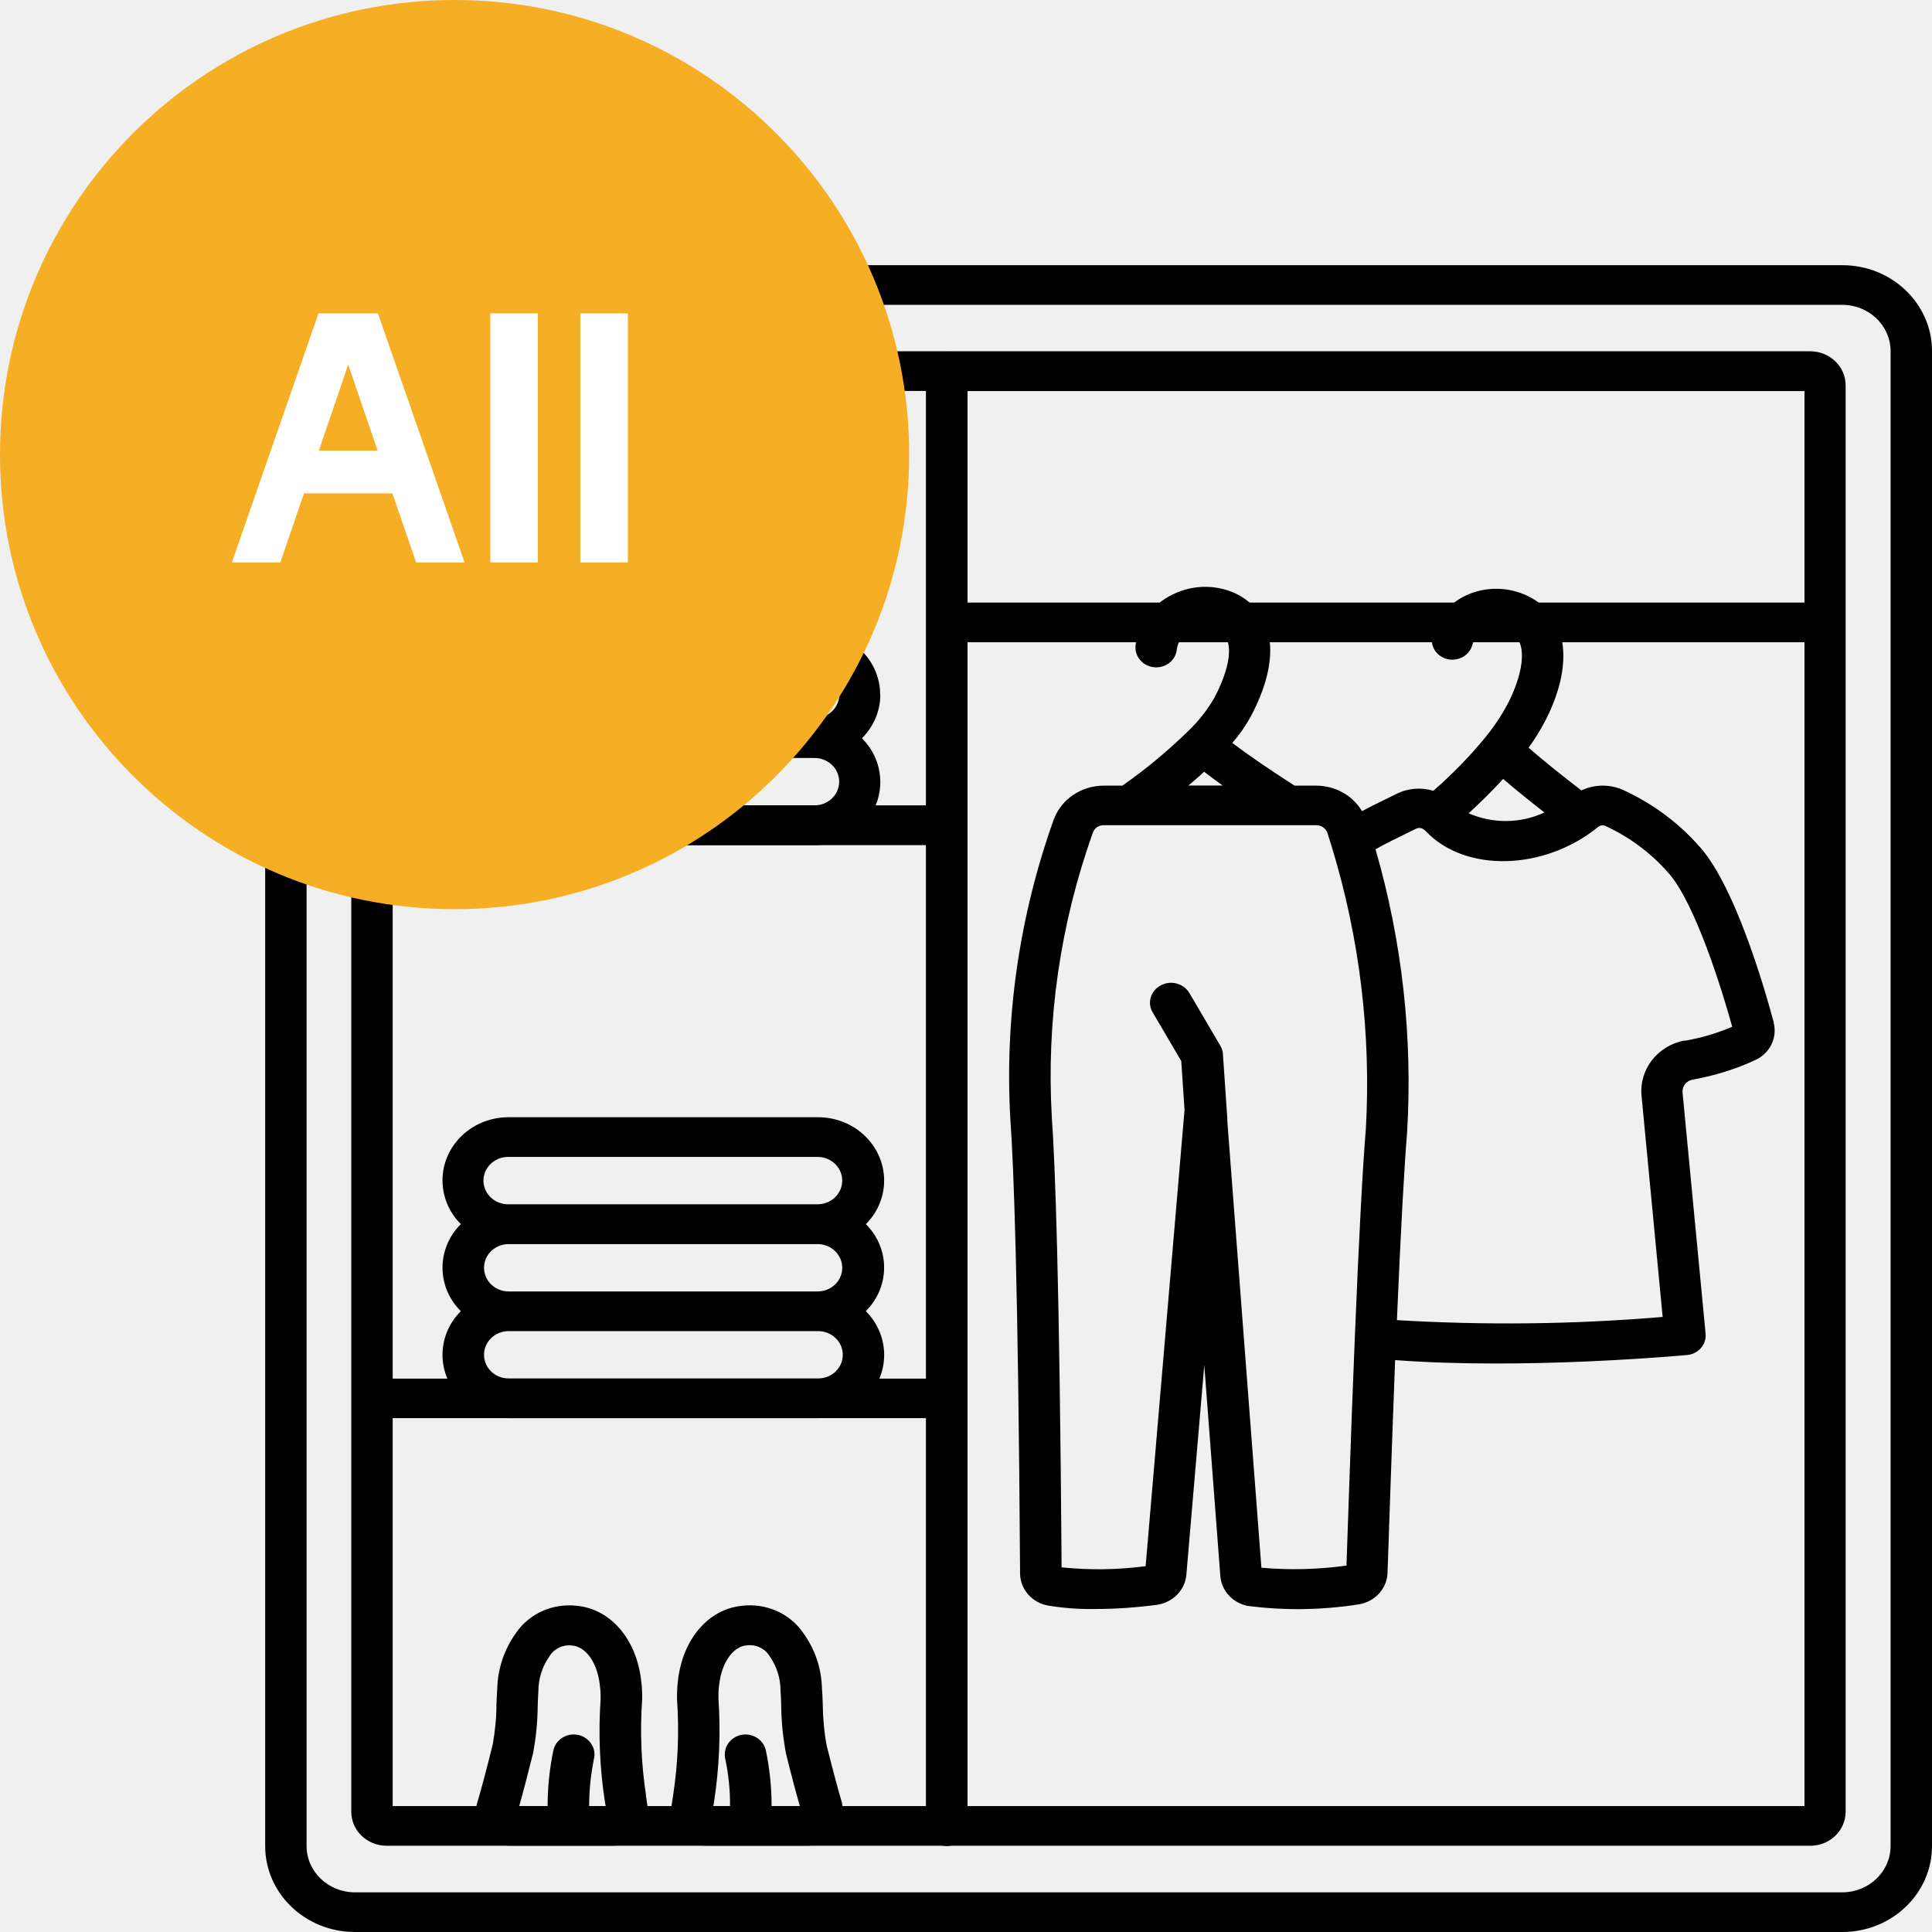
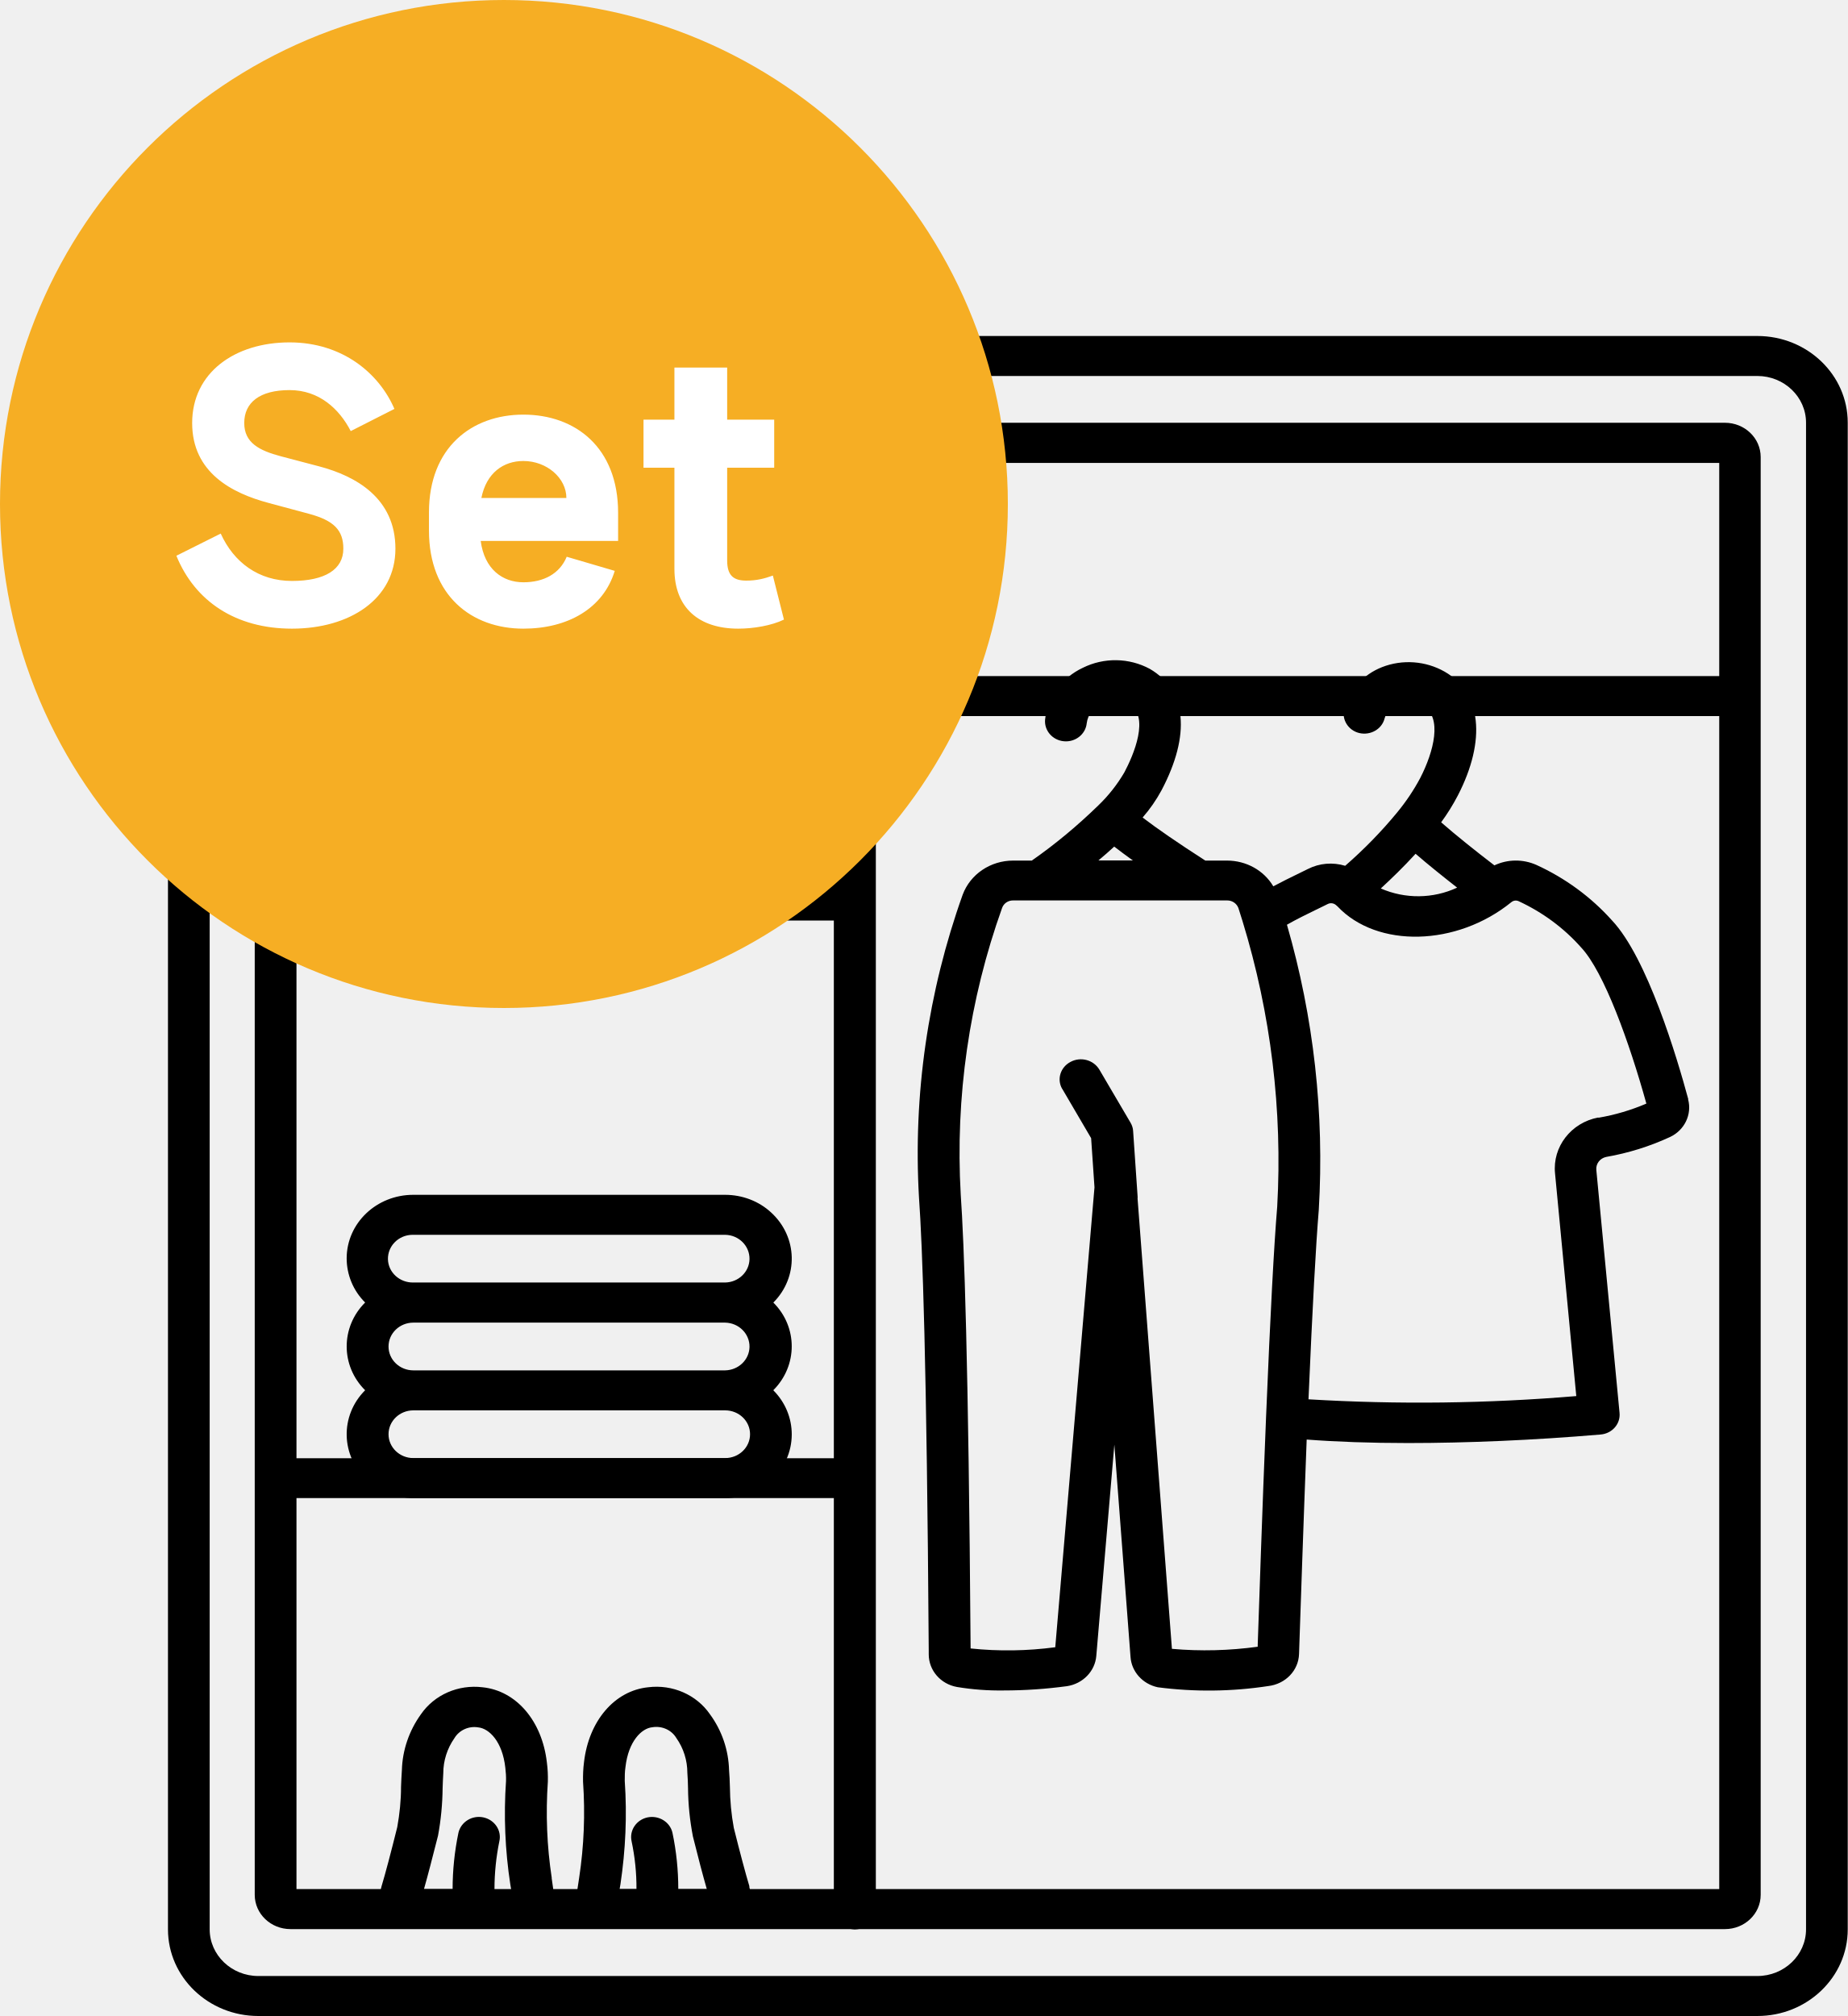
- <svg xmlns="http://www.w3.org/2000/svg" width="51" height="51" viewBox="0 0 51 51" fill="none">
-   <path d="M24.993 48.73C24.691 48.73 24.447 48.497 24.447 48.207V9.804C24.447 9.514 24.691 9.28 24.993 9.28C25.296 9.28 25.54 9.514 25.54 9.804V48.207C25.54 48.497 25.296 48.73 24.993 48.73Z" fill="black" />
-   <path d="M48.632 51H9.368C8.06 51 7 49.984 7 48.73V9.269C7 8.016 8.06 7 9.368 7H48.632C49.94 7 51 8.016 51 9.269V48.73C51 49.984 49.94 51 48.632 51ZM9.368 8.047C8.665 8.047 8.093 8.596 8.093 9.269V48.73C8.093 49.404 8.665 49.953 9.368 49.953H48.632C49.335 49.953 49.907 49.404 49.907 48.73V9.269C49.907 8.596 49.335 8.047 48.632 8.047H9.368Z" fill="black" />
-   <path d="M47.791 9.273H10.209C9.692 9.273 9.273 9.675 9.273 10.17V47.826C9.273 48.322 9.692 48.724 10.209 48.724H24.942C24.942 48.724 24.975 48.727 24.99 48.727C25.004 48.727 25.023 48.724 25.037 48.724H47.784C48.301 48.724 48.72 48.322 48.72 47.826V10.17C48.72 9.675 48.301 9.273 47.784 9.273H47.791ZM24.447 47.676H10.366V37.435H24.447V47.676ZM24.447 36.392H10.366V22.31H24.447V36.392ZM24.447 21.259H10.366V10.32H24.447V21.259ZM47.634 47.676H25.54V16.954H47.634V47.676ZM47.634 15.907H25.54V10.324H47.634V15.907Z" fill="black" />
-   <path d="M23.234 18.337C23.234 17.415 22.451 16.665 21.489 16.665H13.323C12.362 16.665 11.582 17.408 11.579 18.326C11.579 18.759 11.75 19.175 12.063 19.486C11.396 20.152 11.422 21.207 12.118 21.846C12.442 22.146 12.875 22.31 13.327 22.31H21.493C22.455 22.31 23.234 21.57 23.238 20.648C23.238 20.215 23.067 19.8 22.753 19.489C23.063 19.178 23.238 18.77 23.238 18.34L23.234 18.337ZM13.323 17.709H21.489C21.85 17.701 22.149 17.974 22.156 18.32C22.163 18.665 21.879 18.951 21.518 18.958C21.508 18.958 21.497 18.958 21.489 18.958H13.323C12.963 18.951 12.678 18.665 12.686 18.32C12.693 17.984 12.973 17.715 13.323 17.709ZM21.486 21.259H13.319C12.959 21.252 12.675 20.966 12.682 20.62C12.689 20.285 12.97 20.016 13.319 20.009H21.486C21.846 20.002 22.145 20.275 22.152 20.62C22.16 20.966 21.875 21.252 21.515 21.259C21.504 21.259 21.493 21.259 21.486 21.259Z" fill="black" />
-   <path d="M22.855 32.317C23.522 31.65 23.496 30.596 22.801 29.957C22.477 29.656 22.043 29.492 21.591 29.492H13.425C12.464 29.492 11.684 30.233 11.681 31.154C11.681 31.587 11.852 32.003 12.165 32.313C11.52 32.956 11.52 33.972 12.165 34.611C11.498 35.278 11.524 36.332 12.22 36.971C12.544 37.268 12.977 37.435 13.429 37.435H21.595C22.557 37.435 23.336 36.692 23.34 35.77C23.34 35.337 23.169 34.925 22.855 34.611C23.5 33.968 23.5 32.952 22.855 32.313V32.317ZM12.777 33.466C12.777 33.12 13.068 32.841 13.429 32.841H21.595C21.956 32.848 22.24 33.134 22.233 33.48C22.225 33.815 21.945 34.084 21.595 34.091H13.429C13.068 34.091 12.777 33.811 12.777 33.466ZM13.429 30.54H21.595C21.956 30.547 22.24 30.833 22.233 31.179C22.225 31.514 21.945 31.783 21.595 31.79H13.429C13.068 31.797 12.77 31.524 12.762 31.179C12.755 30.833 13.039 30.547 13.4 30.54C13.411 30.54 13.421 30.54 13.429 30.54ZM21.595 36.388H13.429C13.068 36.388 12.777 36.109 12.777 35.763C12.777 35.417 13.068 35.138 13.429 35.138H21.595C21.956 35.138 22.247 35.417 22.247 35.763C22.247 36.109 21.956 36.388 21.595 36.388Z" fill="black" />
-   <path d="M46.822 26.985C46.531 25.907 45.751 23.284 44.822 22.303C44.276 21.692 43.599 21.197 42.841 20.851C42.491 20.697 42.091 20.701 41.745 20.865C41.26 20.495 40.725 20.065 40.35 19.737C40.514 19.514 40.659 19.28 40.787 19.035C41.537 17.583 41.402 16.34 40.441 15.792C39.945 15.509 39.337 15.463 38.802 15.673C38.31 15.865 37.942 16.27 37.811 16.762C37.738 17.042 37.913 17.328 38.204 17.398C38.496 17.468 38.794 17.3 38.867 17.021C38.915 16.846 39.042 16.706 39.217 16.64C39.435 16.556 39.679 16.577 39.88 16.692C40.39 16.986 40.157 17.887 39.803 18.574C39.632 18.896 39.428 19.199 39.195 19.482C38.783 19.981 38.328 20.446 37.836 20.875C37.512 20.777 37.163 20.805 36.86 20.959C36.776 21.001 36.678 21.05 36.569 21.102C36.39 21.189 36.175 21.294 35.953 21.413C35.706 20.994 35.243 20.739 34.74 20.739H34.172C33.455 20.278 32.89 19.887 32.529 19.611C32.722 19.391 32.886 19.154 33.025 18.899C33.793 17.44 33.684 16.28 32.719 15.718C32.176 15.425 31.517 15.415 30.963 15.69C30.413 15.949 30.038 16.459 29.976 17.042C29.947 17.328 30.166 17.586 30.468 17.614C30.767 17.642 31.036 17.433 31.065 17.143C31.094 16.916 31.244 16.72 31.459 16.626C31.674 16.511 31.936 16.507 32.158 16.612C32.744 16.954 32.282 17.995 32.052 18.428C31.867 18.745 31.637 19.039 31.367 19.297C30.828 19.821 30.249 20.306 29.627 20.739H29.138C28.545 20.739 28.017 21.095 27.816 21.633C26.906 24.182 26.516 26.877 26.672 29.566C26.76 30.788 26.877 33.839 26.927 41.433V41.528C26.927 41.947 27.237 42.306 27.667 42.383C28.071 42.449 28.483 42.481 28.894 42.474C29.448 42.474 29.998 42.435 30.548 42.362C30.963 42.299 31.284 41.971 31.317 41.569L31.79 36.035L32.213 41.594C32.238 41.981 32.529 42.306 32.926 42.39C33.888 42.516 34.864 42.505 35.822 42.358C36.27 42.306 36.613 41.953 36.627 41.521L36.634 41.322C36.667 40.372 36.74 38.179 36.828 35.903C37.607 35.962 38.503 35.993 39.483 35.993C41.027 35.993 42.768 35.92 44.528 35.77C44.83 35.746 45.052 35.491 45.023 35.201L44.415 28.839C44.4 28.679 44.509 28.536 44.673 28.501C45.252 28.399 45.813 28.225 46.341 27.98C46.724 27.802 46.924 27.39 46.819 26.992L46.822 26.985ZM39.679 20.561C40.018 20.854 40.43 21.183 40.769 21.448C40.138 21.741 39.406 21.748 38.769 21.469C39.042 21.217 39.363 20.91 39.679 20.561ZM31.786 20.372C31.925 20.481 32.085 20.599 32.275 20.736H31.371C31.517 20.613 31.659 20.491 31.786 20.372ZM35.545 41.283V41.328C34.802 41.43 34.048 41.451 33.298 41.384L32.398 29.594C32.398 29.569 32.402 29.548 32.398 29.524L32.282 27.823C32.278 27.747 32.253 27.67 32.213 27.603L31.397 26.214C31.244 25.959 30.909 25.868 30.643 26.011C30.381 26.147 30.279 26.462 30.421 26.713C30.421 26.713 30.424 26.72 30.428 26.724L31.182 28.008L31.269 29.297L30.242 41.343C29.506 41.44 28.763 41.451 28.024 41.374C27.969 33.787 27.853 30.725 27.765 29.489C27.619 26.94 27.987 24.388 28.851 21.975C28.894 21.856 29.011 21.78 29.142 21.783H34.748C34.879 21.783 34.995 21.863 35.039 21.982L35.148 22.328C35.891 24.754 36.197 27.282 36.055 29.806C35.971 30.816 35.877 32.565 35.764 35.306C35.662 37.778 35.582 40.257 35.545 41.283ZM44.466 27.467C43.752 27.603 43.264 28.235 43.333 28.93L43.89 34.764C41.555 34.96 39.213 34.988 36.875 34.848C36.98 32.404 37.068 30.823 37.144 29.887C37.294 27.369 37.013 24.849 36.31 22.419C36.576 22.268 36.842 22.139 37.072 22.027C37.192 21.968 37.297 21.919 37.385 21.874C37.454 21.842 37.534 21.853 37.592 21.902C37.607 21.912 37.621 21.926 37.636 21.94C38.674 23.04 40.761 22.988 42.189 21.828C42.244 21.783 42.317 21.773 42.382 21.804C43.009 22.094 43.562 22.502 44.014 23.012C44.618 23.654 45.285 25.519 45.726 27.104C45.325 27.275 44.903 27.401 44.469 27.474L44.466 27.467Z" fill="black" />
-   <path d="M17.053 47.386C16.925 46.552 16.893 45.707 16.951 44.862C16.955 44.694 16.947 44.53 16.925 44.363C16.802 43.273 16.124 42.481 15.239 42.39C14.605 42.313 13.979 42.586 13.626 43.099C13.316 43.528 13.141 44.038 13.127 44.562C13.116 44.701 13.112 44.848 13.105 44.995C13.105 45.351 13.068 45.703 13.006 46.053C12.839 46.723 12.7 47.25 12.591 47.613C12.456 48.078 12.737 48.559 13.221 48.689C13.301 48.71 13.385 48.72 13.469 48.72H16.197C16.7 48.72 17.108 48.325 17.108 47.844C17.108 47.809 17.108 47.774 17.1 47.739C17.082 47.61 17.064 47.498 17.049 47.383L17.053 47.386ZM15.552 47.676C15.552 47.254 15.596 46.835 15.68 46.423C15.745 46.14 15.556 45.861 15.261 45.798C14.966 45.735 14.675 45.916 14.609 46.199C14.507 46.684 14.456 47.18 14.456 47.676H13.706C13.808 47.316 13.928 46.852 14.073 46.276C14.15 45.864 14.19 45.449 14.194 45.033C14.197 44.897 14.205 44.764 14.212 44.639C14.212 44.314 14.314 43.992 14.503 43.724C14.627 43.514 14.879 43.399 15.126 43.441C15.414 43.469 15.76 43.811 15.836 44.495C15.851 44.611 15.858 44.729 15.855 44.844C15.793 45.749 15.829 46.657 15.967 47.554C15.975 47.596 15.982 47.641 15.989 47.683H15.552V47.676Z" fill="black" />
-   <path d="M22.233 47.613C22.123 47.247 21.985 46.723 21.821 46.074C21.755 45.717 21.723 45.354 21.719 44.995C21.715 44.844 21.708 44.701 21.697 44.558C21.683 44.034 21.511 43.528 21.198 43.099C20.845 42.586 20.215 42.31 19.577 42.39C18.696 42.481 18.022 43.273 17.898 44.352C17.876 44.52 17.869 44.691 17.872 44.862C17.931 45.703 17.898 46.548 17.77 47.383C17.752 47.495 17.734 47.61 17.716 47.739C17.654 48.217 18.011 48.654 18.51 48.713C18.546 48.717 18.583 48.72 18.619 48.72H21.347C21.85 48.72 22.258 48.329 22.258 47.847C22.258 47.767 22.247 47.687 22.225 47.61L22.233 47.613ZM20.368 47.676C20.368 47.18 20.317 46.684 20.215 46.199C20.149 45.916 19.858 45.738 19.563 45.798C19.268 45.861 19.082 46.14 19.144 46.423C19.231 46.835 19.275 47.254 19.271 47.676H18.831C18.838 47.631 18.845 47.589 18.852 47.547C18.987 46.65 19.027 45.745 18.965 44.841C18.965 44.719 18.965 44.6 18.983 44.481C19.06 43.804 19.406 43.465 19.686 43.437C19.938 43.395 20.189 43.507 20.317 43.72C20.506 43.989 20.604 44.307 20.604 44.632C20.615 44.761 20.619 44.893 20.622 45.029C20.626 45.456 20.67 45.878 20.75 46.297C20.888 46.856 21.012 47.32 21.114 47.676H20.364H20.368Z" fill="black" />
+ <svg xmlns="http://www.w3.org/2000/svg" width="44" height="48" viewBox="0 0 44 48" fill="none">
+   <path d="M20.358 45.937C20.083 45.937 19.861 45.724 19.861 45.461V10.549C19.861 10.285 20.083 10.073 20.358 10.073C20.632 10.073 20.854 10.285 20.854 10.549V45.461C20.854 45.724 20.632 45.937 20.358 45.937Z" fill="black" />
+   <path d="M41.848 48H6.152C4.964 48 4 47.076 4 45.937V10.063C4 8.924 4.964 8 6.152 8H41.848C43.036 8 44 8.924 44 10.063V45.937C44 47.076 43.036 48 41.848 48ZM6.152 8.952C5.513 8.952 4.993 9.451 4.993 10.063V45.937C4.993 46.549 5.513 47.048 6.152 47.048H41.848C42.487 47.048 43.007 46.549 43.007 45.937V10.063C43.007 9.451 42.487 8.952 41.848 8.952H6.152Z" fill="black" />
+   <path d="M41.083 10.066H6.917C6.447 10.066 6.066 10.431 6.066 10.882V45.115C6.066 45.566 6.447 45.931 6.917 45.931H20.311C20.311 45.931 20.341 45.934 20.354 45.934C20.367 45.934 20.384 45.931 20.397 45.931H41.076C41.546 45.931 41.927 45.566 41.927 45.115V10.882C41.927 10.431 41.546 10.066 41.076 10.066H41.083ZM19.861 44.978H7.06V35.669H19.861V44.978ZM19.861 34.72H7.06V21.918H19.861V34.72ZM19.861 20.963H7.06V11.019H19.861V20.963ZM40.94 44.978H20.854V17.049H40.94V44.978ZM40.94 16.097H20.854V11.022H40.94V16.097Z" fill="black" />
+   <path d="M18.758 18.306C18.758 17.468 18.046 16.786 17.172 16.786H9.748C8.874 16.786 8.166 17.462 8.162 18.297C8.162 18.69 8.318 19.068 8.603 19.351C7.997 19.957 8.02 20.915 8.652 21.496C8.947 21.769 9.341 21.918 9.752 21.918H17.175C18.05 21.918 18.758 21.245 18.762 20.408C18.762 20.014 18.606 19.636 18.321 19.354C18.603 19.071 18.762 18.7 18.762 18.309L18.758 18.306ZM9.748 17.735H17.172C17.5 17.729 17.771 17.976 17.778 18.29C17.785 18.605 17.526 18.865 17.199 18.871C17.189 18.871 17.179 18.871 17.172 18.871H9.748C9.421 18.865 9.162 18.605 9.169 18.29C9.175 17.986 9.43 17.741 9.748 17.735ZM17.169 20.963H9.745C9.417 20.957 9.159 20.696 9.166 20.382C9.172 20.078 9.427 19.833 9.745 19.827H17.169C17.497 19.82 17.768 20.068 17.775 20.382C17.782 20.696 17.523 20.957 17.195 20.963C17.185 20.963 17.175 20.963 17.169 20.963Z" fill="black" />
+   <path d="M18.414 31.015C19.02 30.409 18.997 29.451 18.364 28.87C18.07 28.597 17.675 28.448 17.265 28.448H9.841C8.967 28.448 8.258 29.12 8.255 29.958C8.255 30.352 8.411 30.73 8.695 31.012C8.109 31.596 8.109 32.52 8.695 33.101C8.089 33.707 8.113 34.666 8.745 35.246C9.04 35.516 9.434 35.669 9.844 35.669H17.268C18.142 35.669 18.851 34.992 18.854 34.155C18.854 33.761 18.699 33.386 18.414 33.101C19 32.517 19 31.593 18.414 31.012V31.015ZM9.252 32.06C9.252 31.745 9.517 31.491 9.844 31.491H17.268C17.596 31.498 17.854 31.758 17.848 32.072C17.841 32.377 17.586 32.621 17.268 32.628H9.844C9.517 32.628 9.252 32.374 9.252 32.06ZM9.844 29.4H17.268C17.596 29.406 17.854 29.666 17.848 29.981C17.841 30.285 17.586 30.53 17.268 30.536H9.844C9.517 30.543 9.245 30.295 9.238 29.981C9.232 29.666 9.49 29.406 9.818 29.4C9.828 29.4 9.838 29.4 9.844 29.4ZM17.268 34.716H9.844C9.517 34.716 9.252 34.462 9.252 34.148C9.252 33.834 9.517 33.58 9.844 33.58H17.268C17.596 33.58 17.861 33.834 17.861 34.148C17.861 34.462 17.596 34.716 17.268 34.716Z" fill="black" />
+   <path d="M40.202 26.169C39.937 25.188 39.228 22.804 38.384 21.912C37.887 21.357 37.272 20.906 36.583 20.592C36.265 20.452 35.901 20.455 35.586 20.604C35.146 20.268 34.659 19.878 34.318 19.579C34.467 19.376 34.599 19.163 34.715 18.941C35.397 17.621 35.275 16.491 34.401 15.992C33.95 15.735 33.397 15.694 32.911 15.884C32.464 16.059 32.129 16.427 32.01 16.875C31.944 17.129 32.103 17.389 32.367 17.453C32.632 17.516 32.904 17.364 32.97 17.11C33.013 16.951 33.129 16.824 33.288 16.764C33.487 16.688 33.709 16.707 33.891 16.811C34.354 17.078 34.142 17.897 33.821 18.522C33.666 18.814 33.48 19.09 33.268 19.347C32.894 19.801 32.48 20.224 32.033 20.614C31.738 20.525 31.421 20.55 31.146 20.69C31.07 20.728 30.98 20.773 30.881 20.82C30.718 20.899 30.523 20.995 30.321 21.103C30.096 20.722 29.675 20.49 29.218 20.49H28.702C28.05 20.071 27.536 19.716 27.209 19.465C27.384 19.265 27.533 19.049 27.659 18.817C28.358 17.491 28.258 16.437 27.381 15.926C26.887 15.659 26.288 15.65 25.785 15.9C25.285 16.135 24.944 16.599 24.887 17.129C24.861 17.389 25.06 17.624 25.334 17.649C25.606 17.675 25.851 17.484 25.878 17.221C25.904 17.014 26.04 16.837 26.235 16.751C26.43 16.646 26.669 16.643 26.871 16.738C27.404 17.049 26.983 17.995 26.775 18.389C26.606 18.678 26.397 18.944 26.152 19.179C25.662 19.655 25.136 20.096 24.57 20.49H24.126C23.586 20.49 23.106 20.814 22.924 21.303C22.096 23.62 21.742 26.07 21.884 28.514C21.964 29.625 22.07 32.399 22.116 39.303V39.389C22.116 39.77 22.397 40.096 22.788 40.166C23.156 40.227 23.53 40.255 23.904 40.249C24.407 40.249 24.907 40.214 25.407 40.147C25.785 40.09 26.076 39.792 26.106 39.427L26.536 34.396L26.921 39.449C26.944 39.801 27.209 40.096 27.57 40.173C28.444 40.287 29.331 40.277 30.202 40.144C30.609 40.096 30.921 39.776 30.934 39.382L30.94 39.201C30.97 38.338 31.036 36.345 31.116 34.275C31.825 34.329 32.639 34.358 33.53 34.358C34.934 34.358 36.517 34.291 38.116 34.155C38.391 34.132 38.593 33.901 38.566 33.637L38.013 27.854C38 27.708 38.099 27.578 38.248 27.546C38.775 27.454 39.285 27.295 39.765 27.073C40.113 26.911 40.295 26.537 40.199 26.175L40.202 26.169ZM33.709 20.328C34.017 20.595 34.391 20.893 34.699 21.134C34.126 21.401 33.46 21.407 32.881 21.154C33.129 20.925 33.42 20.646 33.709 20.328ZM26.533 20.157C26.659 20.255 26.805 20.363 26.977 20.487H26.156C26.288 20.376 26.417 20.265 26.533 20.157ZM29.95 39.166V39.208C29.275 39.3 28.589 39.319 27.907 39.258L27.089 28.54C27.089 28.517 27.093 28.498 27.089 28.476L26.983 26.93C26.98 26.86 26.957 26.791 26.921 26.73L26.179 25.467C26.04 25.235 25.735 25.153 25.493 25.283C25.255 25.407 25.162 25.692 25.291 25.921C25.291 25.921 25.295 25.927 25.298 25.93L25.983 27.099L26.063 28.27L25.129 39.22C24.46 39.309 23.785 39.319 23.113 39.249C23.063 32.352 22.957 29.568 22.878 28.444C22.745 26.127 23.079 23.807 23.864 21.614C23.904 21.506 24.01 21.436 24.129 21.439H29.225C29.344 21.439 29.45 21.512 29.49 21.62L29.589 21.934C30.265 24.14 30.543 26.438 30.414 28.733C30.338 29.651 30.252 31.241 30.149 33.732C30.056 35.98 29.983 38.233 29.95 39.166ZM38.06 26.607C37.411 26.73 36.967 27.305 37.03 27.936L37.536 33.24C35.414 33.418 33.285 33.444 31.159 33.317C31.255 31.095 31.334 29.657 31.404 28.806C31.54 26.518 31.285 24.226 30.646 22.017C30.887 21.88 31.129 21.763 31.338 21.661C31.447 21.607 31.543 21.563 31.622 21.522C31.685 21.493 31.758 21.503 31.811 21.547C31.825 21.557 31.838 21.569 31.851 21.582C32.795 22.582 34.692 22.534 35.99 21.48C36.04 21.439 36.106 21.43 36.166 21.458C36.735 21.722 37.238 22.093 37.649 22.556C38.199 23.14 38.805 24.835 39.205 26.276C38.841 26.432 38.457 26.546 38.063 26.613L38.06 26.607Z" fill="black" />
+   <path d="M13.139 44.715C13.023 43.956 12.993 43.188 13.046 42.42C13.05 42.268 13.043 42.118 13.023 41.966C12.911 40.976 12.295 40.255 11.49 40.173C10.914 40.103 10.344 40.35 10.023 40.817C9.742 41.207 9.583 41.671 9.57 42.147C9.56 42.274 9.556 42.407 9.55 42.541C9.55 42.864 9.517 43.185 9.46 43.502C9.308 44.112 9.182 44.591 9.083 44.921C8.96 45.343 9.215 45.781 9.656 45.899C9.728 45.918 9.805 45.927 9.881 45.927H12.361C12.818 45.927 13.189 45.569 13.189 45.131C13.189 45.099 13.189 45.067 13.182 45.035C13.166 44.918 13.149 44.816 13.136 44.712L13.139 44.715ZM11.775 44.978C11.775 44.594 11.815 44.213 11.891 43.839C11.95 43.582 11.778 43.328 11.51 43.271C11.242 43.214 10.977 43.379 10.917 43.636C10.825 44.077 10.778 44.528 10.778 44.978H10.096C10.189 44.651 10.298 44.229 10.431 43.705C10.5 43.331 10.536 42.953 10.54 42.575C10.543 42.452 10.55 42.331 10.556 42.217C10.556 41.922 10.649 41.63 10.821 41.385C10.934 41.195 11.162 41.09 11.387 41.128C11.649 41.154 11.964 41.465 12.033 42.087C12.046 42.191 12.053 42.299 12.05 42.404C11.993 43.226 12.027 44.051 12.152 44.867C12.159 44.905 12.166 44.947 12.172 44.985H11.775V44.978Z" fill="black" />
+   <path d="M17.848 44.921C17.748 44.588 17.622 44.112 17.474 43.521C17.414 43.198 17.384 42.867 17.381 42.541C17.378 42.404 17.371 42.274 17.361 42.144C17.348 41.668 17.192 41.207 16.907 40.817C16.586 40.35 16.013 40.1 15.434 40.173C14.633 40.255 14.02 40.976 13.907 41.956C13.887 42.109 13.881 42.264 13.884 42.42C13.937 43.185 13.907 43.953 13.791 44.712C13.775 44.813 13.758 44.918 13.742 45.035C13.685 45.47 14.01 45.867 14.464 45.921C14.497 45.924 14.53 45.927 14.563 45.927H17.043C17.5 45.927 17.871 45.572 17.871 45.134C17.871 45.061 17.861 44.988 17.841 44.918L17.848 44.921ZM16.152 44.978C16.152 44.528 16.106 44.077 16.013 43.636C15.954 43.379 15.689 43.217 15.421 43.271C15.152 43.328 14.983 43.582 15.04 43.839C15.119 44.213 15.159 44.594 15.156 44.978H14.755C14.762 44.937 14.768 44.899 14.775 44.861C14.897 44.045 14.934 43.223 14.877 42.401C14.877 42.29 14.877 42.182 14.894 42.074C14.964 41.458 15.278 41.15 15.533 41.125C15.762 41.087 15.99 41.188 16.106 41.382C16.278 41.626 16.368 41.915 16.368 42.211C16.378 42.328 16.381 42.449 16.384 42.572C16.387 42.959 16.427 43.344 16.5 43.724C16.626 44.232 16.738 44.654 16.831 44.978H16.149H16.152Z" fill="black" />
  <circle cx="12" cy="12" r="12" fill="#F6AE24" />
-   <path d="M12.264 14.848H10.984L10.36 13.024H8.024L7.4 14.848H6.12L8.408 8.272H9.976L12.264 14.848ZM9.192 9.624L8.416 11.896H9.968L9.192 9.624ZM14.199 14.848H12.943V8.272H14.199V14.848ZM16.574 14.848H15.318V8.272H16.574V14.848Z" fill="white" />
+   <path d="M4.2 13.232L5.256 12.704C5.568 13.392 6.16 13.832 6.952 13.832C7.736 13.832 8.176 13.56 8.176 13.064C8.176 12.624 7.952 12.392 7.352 12.232L6.4 11.976C5.528 11.744 4.576 11.256 4.576 10.072C4.576 8.872 5.592 8.152 6.896 8.152C8.16 8.152 9.032 8.896 9.392 9.736L8.352 10.264C8.08 9.736 7.6 9.288 6.896 9.288C6.184 9.288 5.816 9.584 5.816 10.072C5.816 10.544 6.176 10.728 6.688 10.864L7.6 11.104C8.48 11.336 9.416 11.864 9.416 13.064C9.416 14.264 8.328 14.968 6.952 14.968C5.608 14.968 4.64 14.312 4.2 13.232ZM14.719 12.208V12.88H11.447C11.535 13.552 11.967 13.864 12.463 13.864C12.943 13.864 13.327 13.664 13.495 13.256L14.639 13.592C14.367 14.488 13.519 14.968 12.463 14.968C11.231 14.968 10.215 14.184 10.215 12.632V12.2C10.215 10.656 11.231 9.872 12.463 9.872C13.703 9.872 14.719 10.656 14.719 12.208ZM11.463 11.856H13.487C13.487 11.384 13.023 10.976 12.463 10.976C11.991 10.976 11.583 11.256 11.463 11.856ZM18.404 13.704L18.668 14.752C18.372 14.896 17.94 14.968 17.58 14.968C16.644 14.968 16.06 14.472 16.06 13.544V11.136H15.324V9.992H16.06V8.752H17.316V9.992H18.436V11.136H17.316V13.344C17.316 13.712 17.476 13.824 17.772 13.824C18.02 13.824 18.204 13.776 18.404 13.704Z" fill="white" />
</svg>
